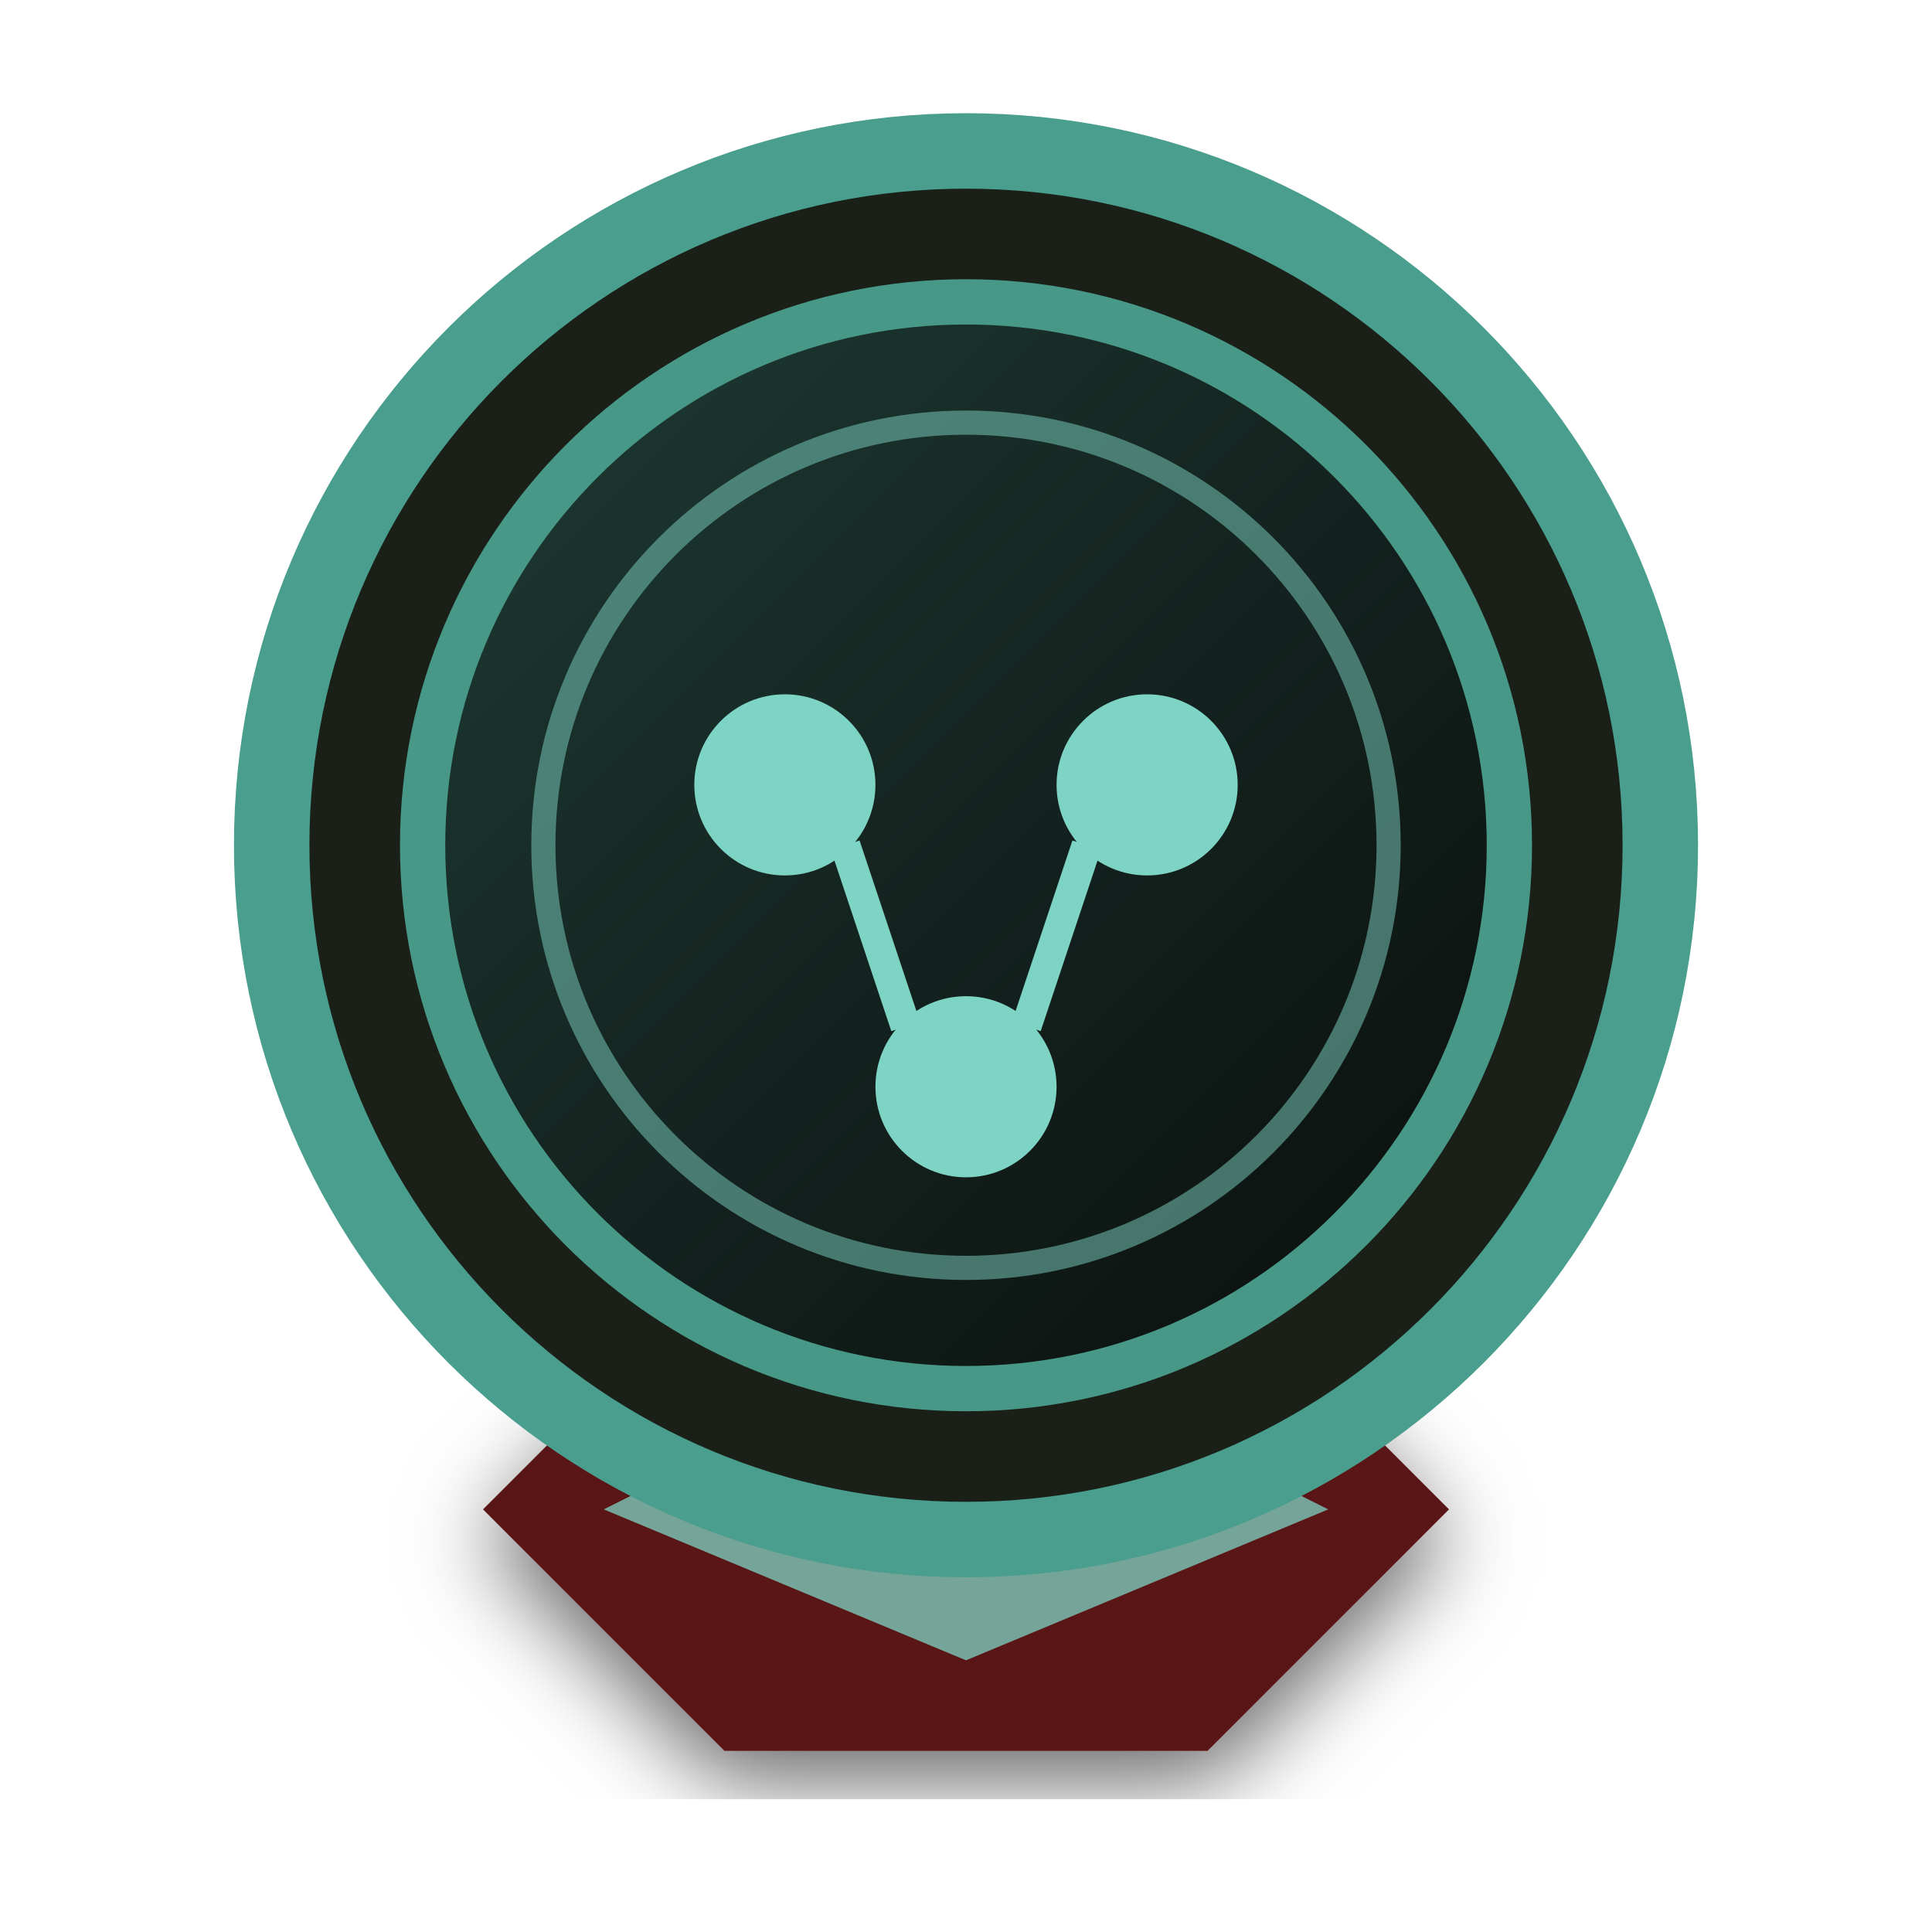
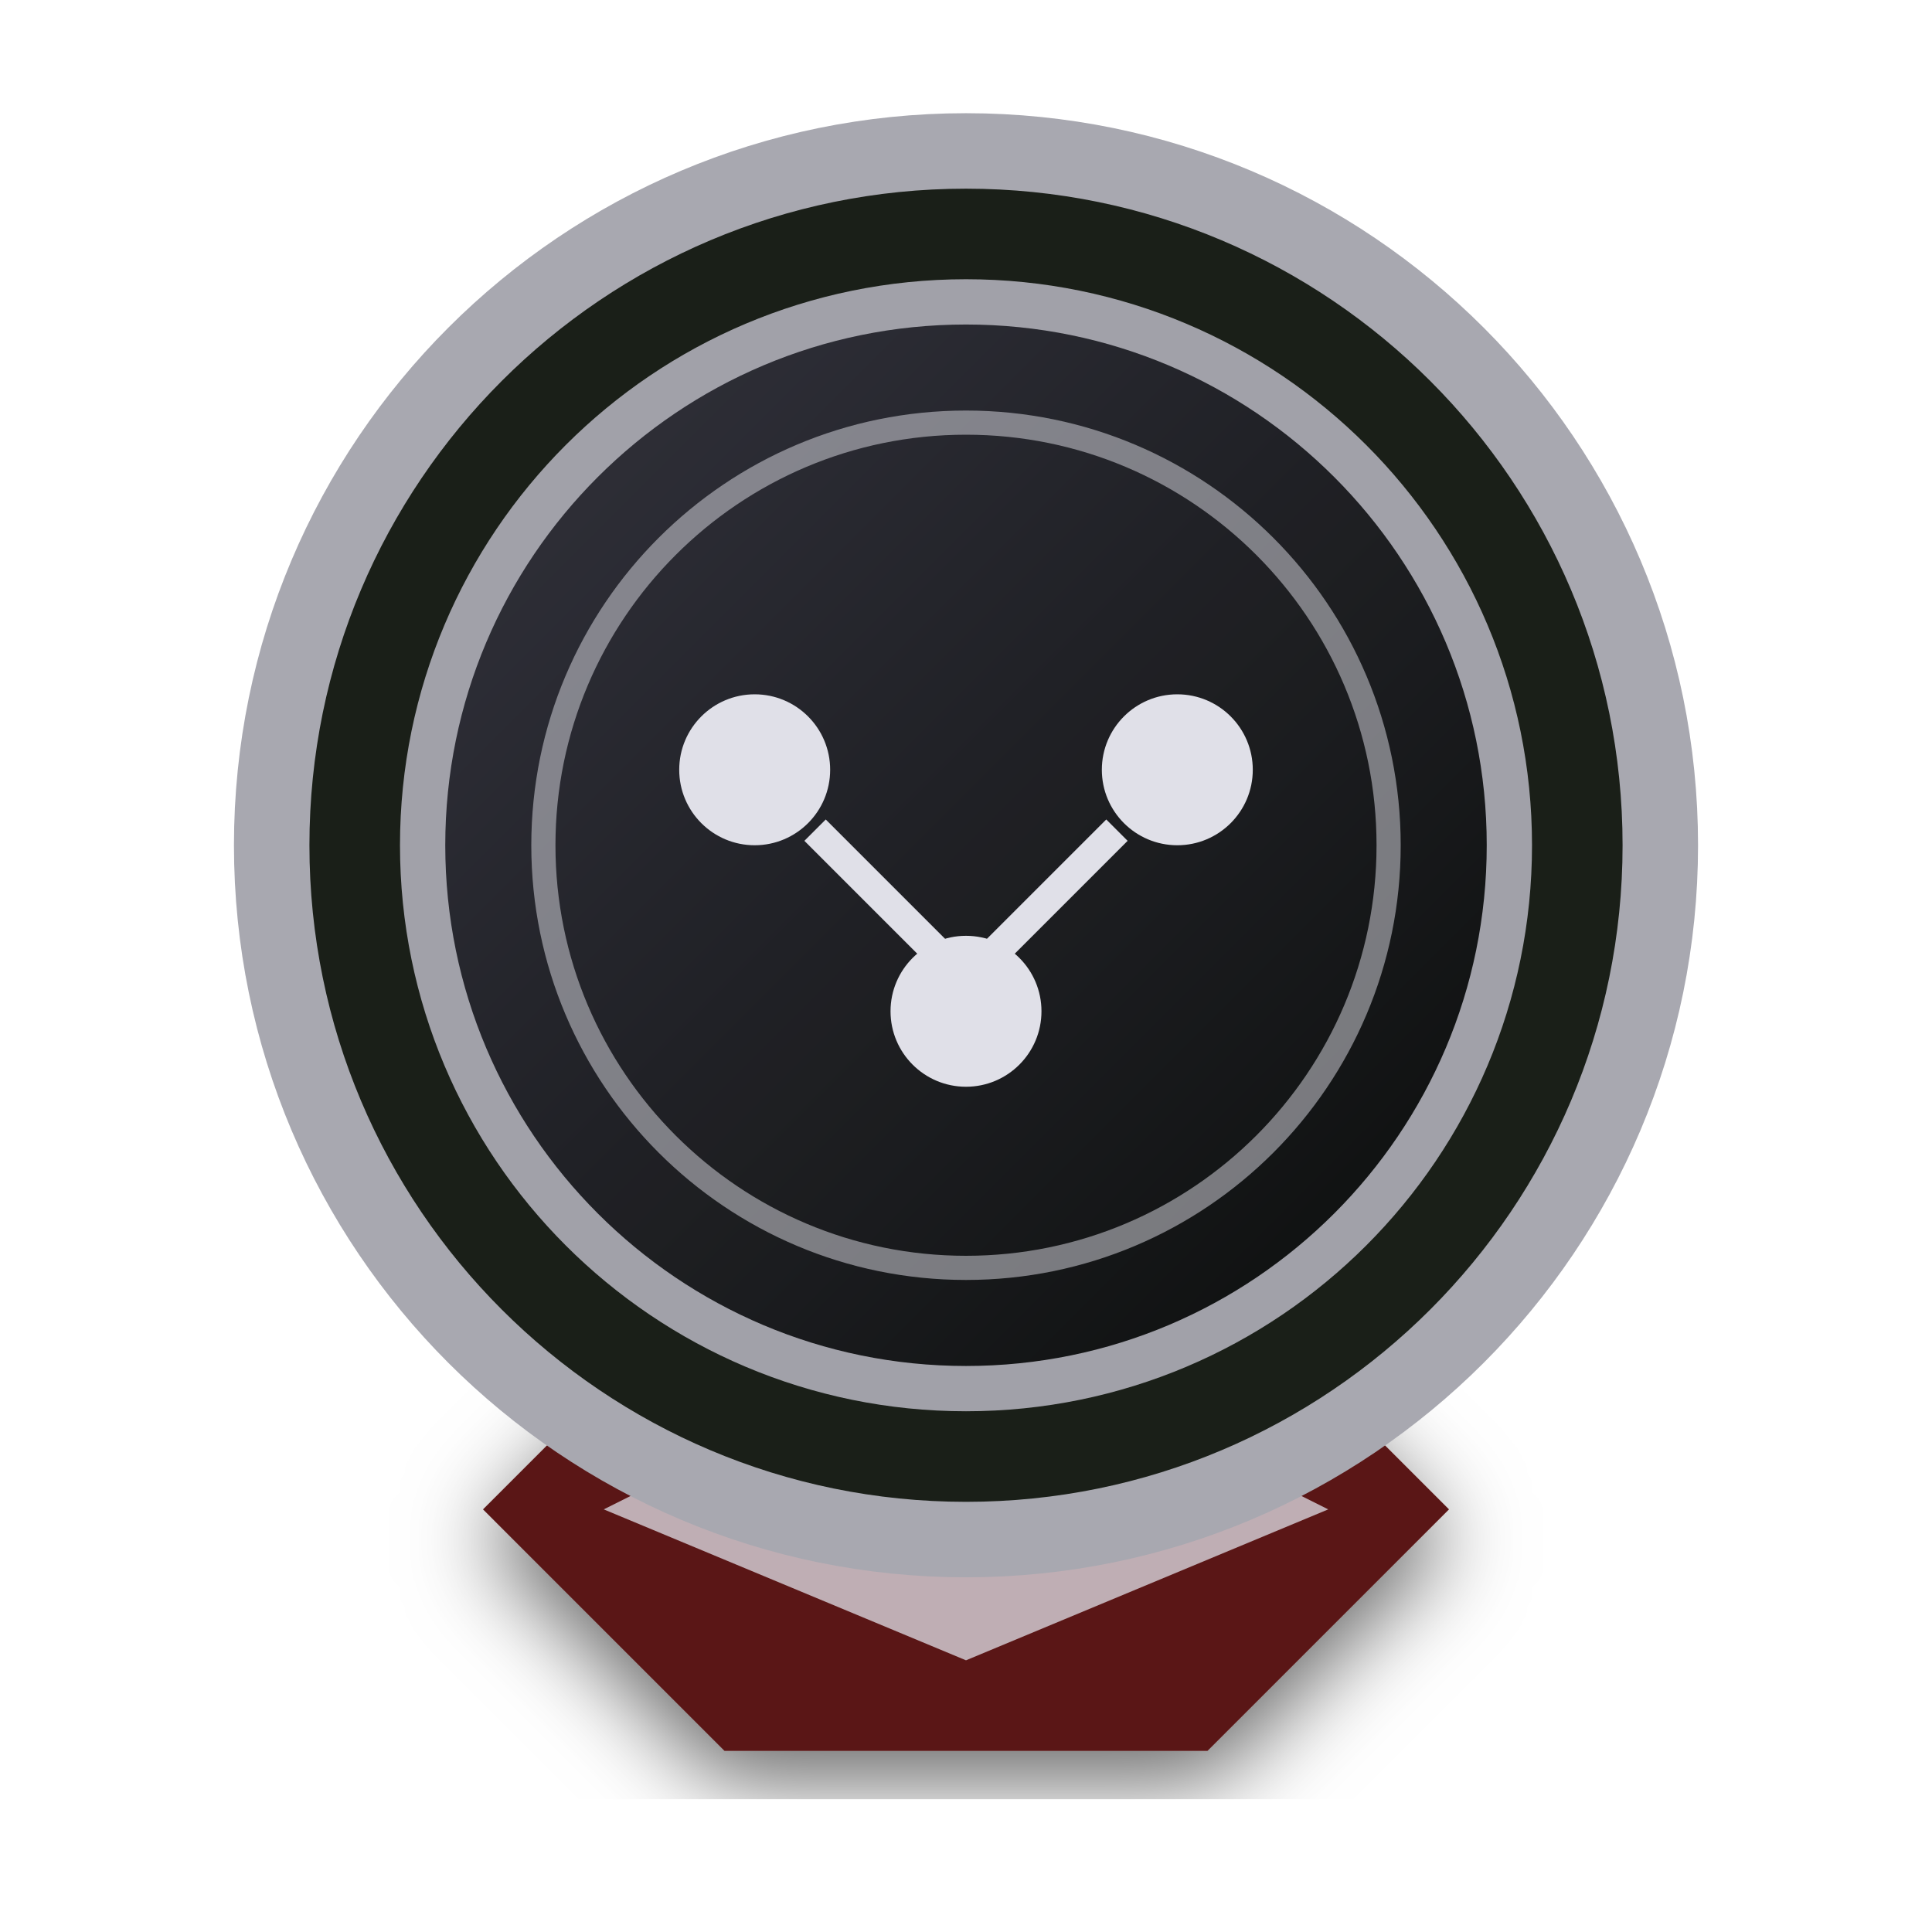
<svg xmlns="http://www.w3.org/2000/svg" viewBox="0 0 64 64" role="img">
  <defs>
-     <linearGradient id="ginhsy9" x1="0%" y1="0%" x2="100%" y2="100%">
-       <stop offset="0%" stop-color="#1e3d36" />
+     <linearGradient id="gsilvernodes" x1="0%" y1="0%" x2="100%" y2="100%">
+       <stop offset="0%" stop-color="#353540" />
      <stop offset="100%" stop-color="#0a0c0a" />
    </linearGradient>
-     <filter id="shginhsy9">
+     <filter id="shgsilvernodes">
      <feDropShadow dx="0" dy="1" stdDeviation="1.5" flood-color="#000" flood-opacity="0.6" />
    </filter>
  </defs>
-   <path d="M16 50 L24 42 L40 42 L48 50 L40 58 L24 58 Z" fill="#5a1818" filter="url(#shginhsy9)" />
-   <path d="M20 50 L32 44 L44 50 L32 55 Z" fill="#7ed4c4" opacity="0.75" />
-   <circle cx="32" cy="28" r="23" fill="#1a1f18" stroke="#4a9e8e" stroke-width="2.5" />
-   <circle cx="32" cy="28" r="18" fill="url(#ginhsy9)" stroke="#4a9e8e" stroke-width="1.5" opacity="0.95" />
-   <circle cx="32" cy="28" r="14" fill="none" stroke="#7ed4c4" stroke-width="0.8" opacity="0.5" />
-   <circle cx="26" cy="26" r="3" fill="#7ed4c4" />
-   <circle cx="38" cy="26" r="3" fill="#7ed4c4" />
-   <circle cx="32" cy="36" r="3" fill="#7ed4c4" />
-   <line x1="28" y1="28" x2="30" y2="34" stroke="#7ed4c4" stroke-width="1" />
-   <line x1="36" y1="28" x2="34" y2="34" stroke="#7ed4c4" stroke-width="1" />
+   <path d="M16 50 L24 42 L40 42 L48 50 L40 58 L24 58 Z" fill="#5a1818" filter="url(#shgsilvernodes)" />
+   <path d="M20 50 L32 44 L44 50 L32 55 Z" fill="#e0e0e8" opacity="0.75" />
+   <circle cx="32" cy="28" r="23" fill="#1a1f18" stroke="#a8a8b0" stroke-width="2.5" />
+   <circle cx="32" cy="28" r="18" fill="url(#gsilvernodes)" stroke="#a8a8b0" stroke-width="1.5" opacity="0.95" />
+   <circle cx="32" cy="28" r="14" fill="none" stroke="#e0e0e8" stroke-width="0.8" opacity="0.5" />
+   <g transform="translate(32, 27.5)">
+     <circle cx="-7" cy="-2" r="2.5" fill="#e0e0e8" />
+     <circle cx="7" cy="-2" r="2.5" fill="#e0e0e8" />
+     <circle cx="0" cy="6" r="2.5" fill="#e0e0e8" />
+     <line x1="-5" y1="0" x2="-1" y2="4" stroke="#e0e0e8" stroke-width="1" />
+     <line x1="5" y1="0" x2="1" y2="4" stroke="#e0e0e8" stroke-width="1" />
+   </g>
</svg>
